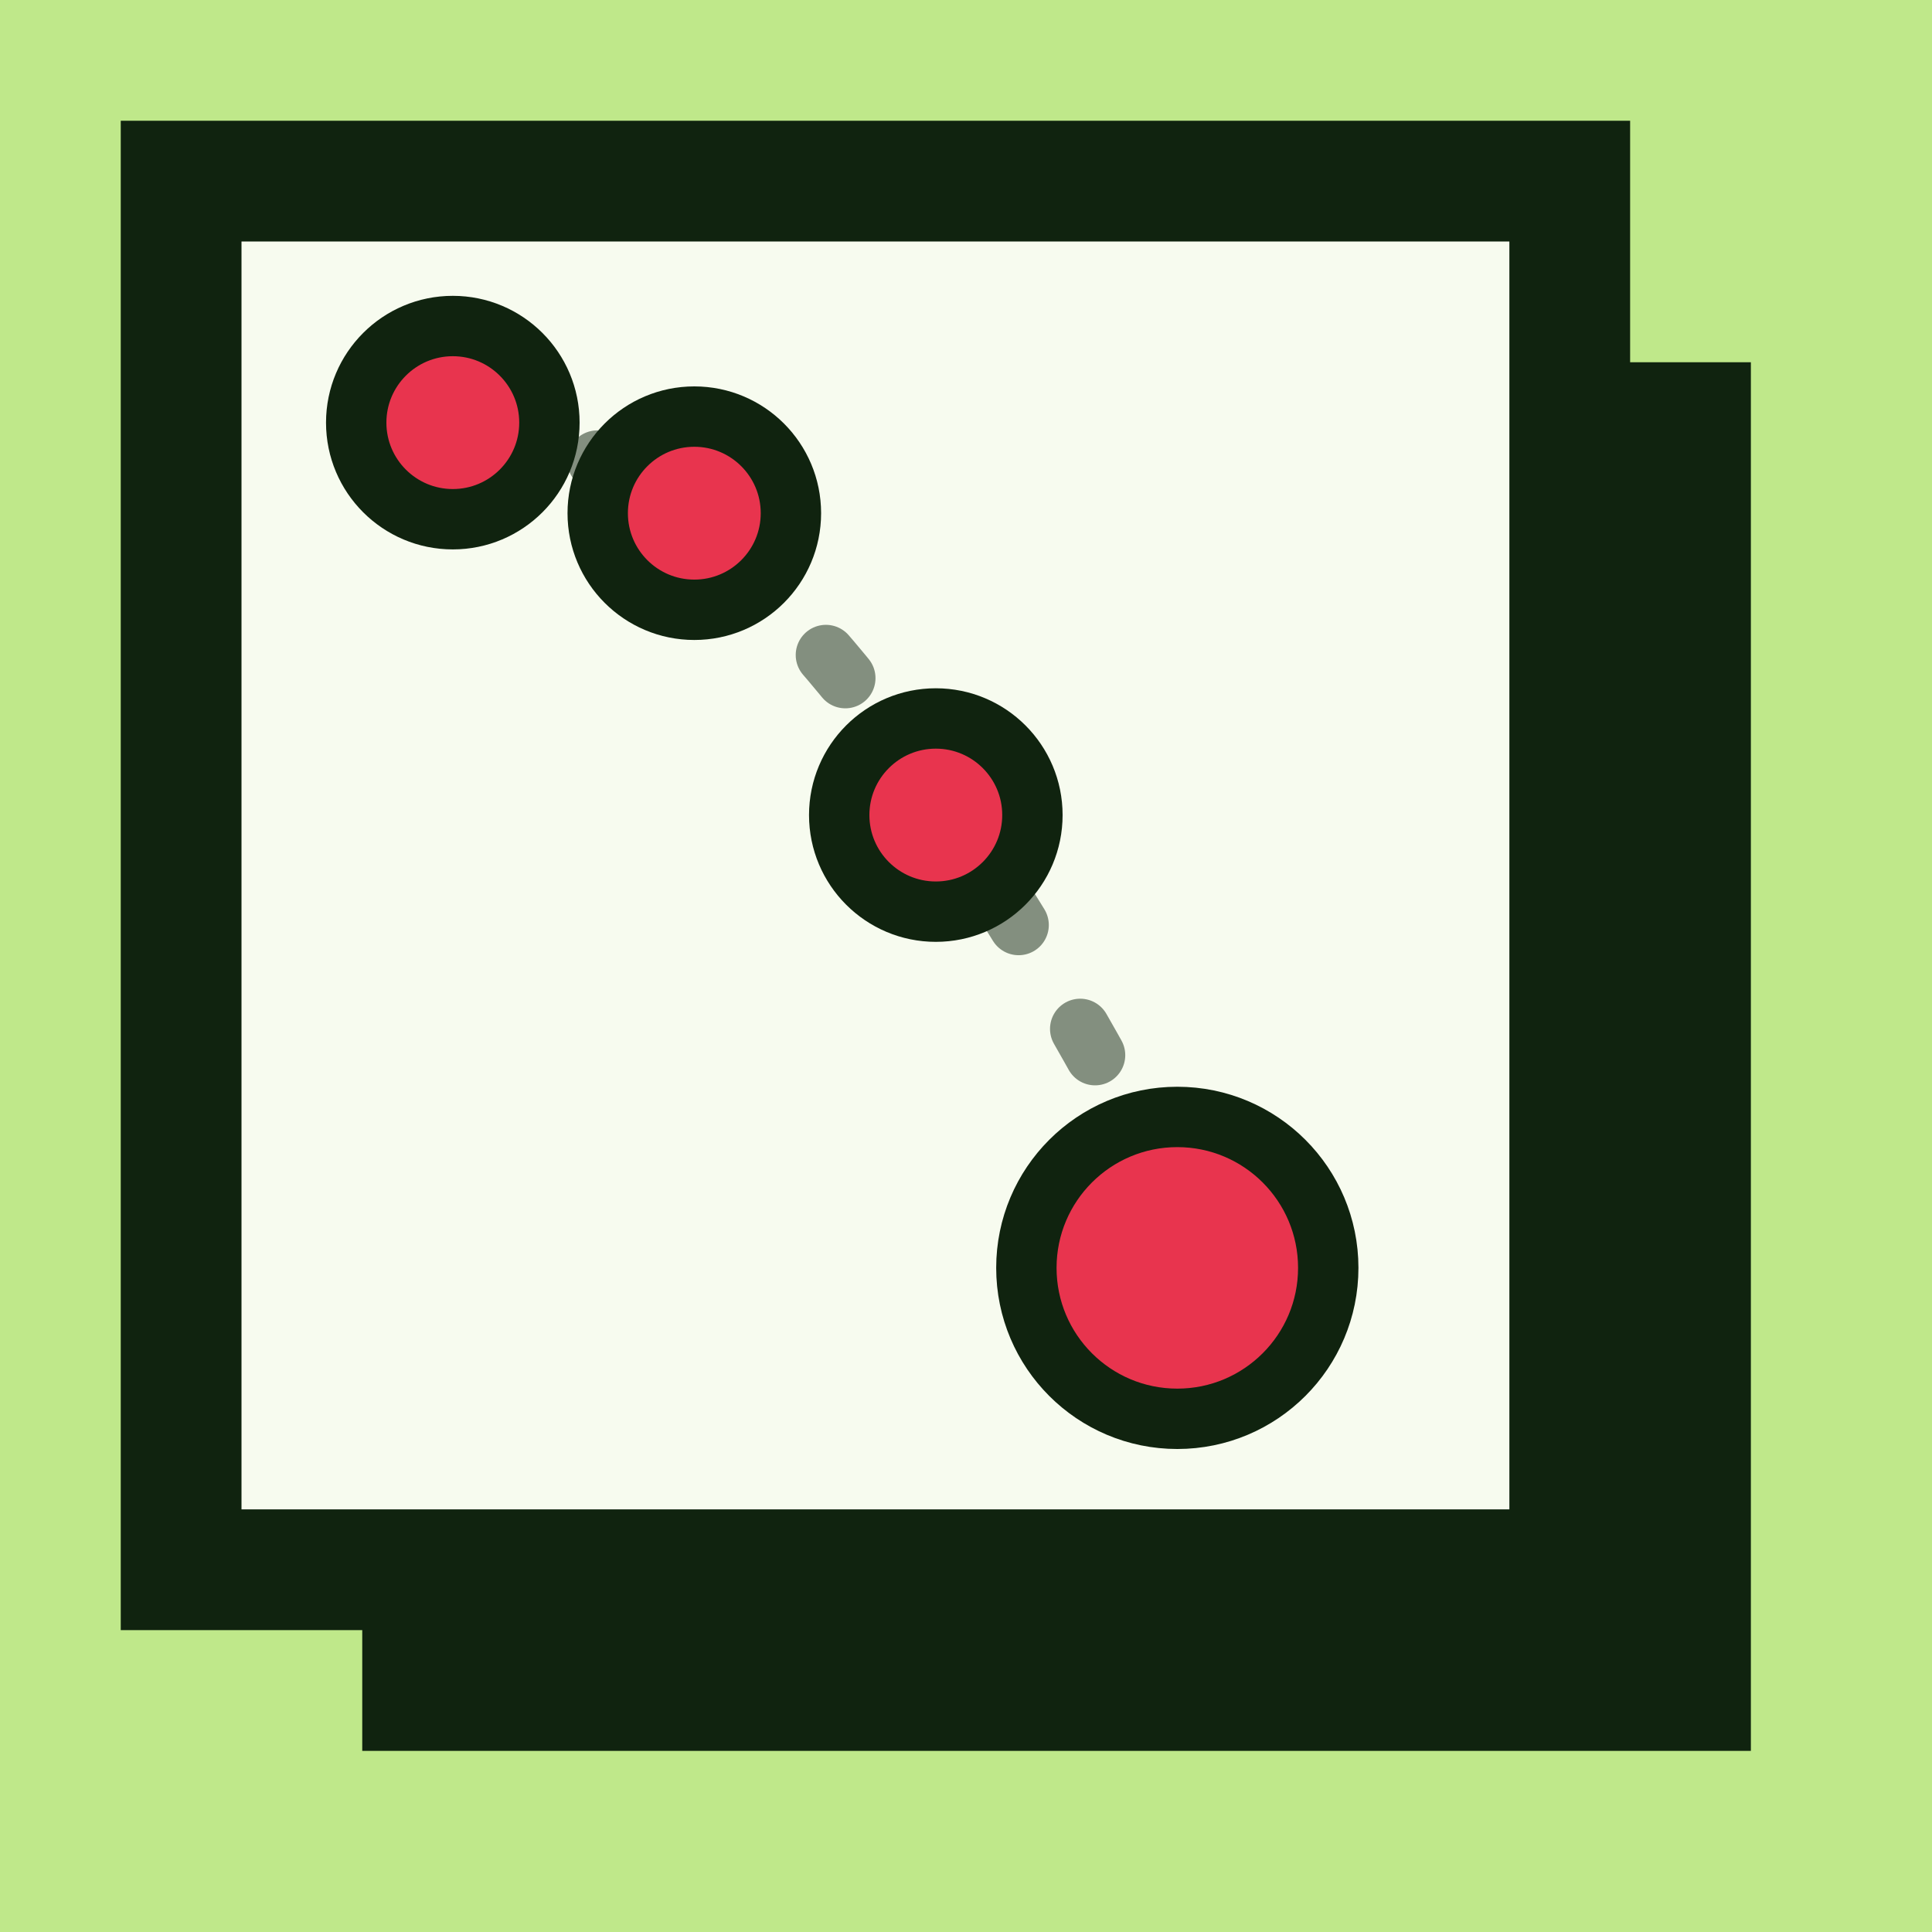
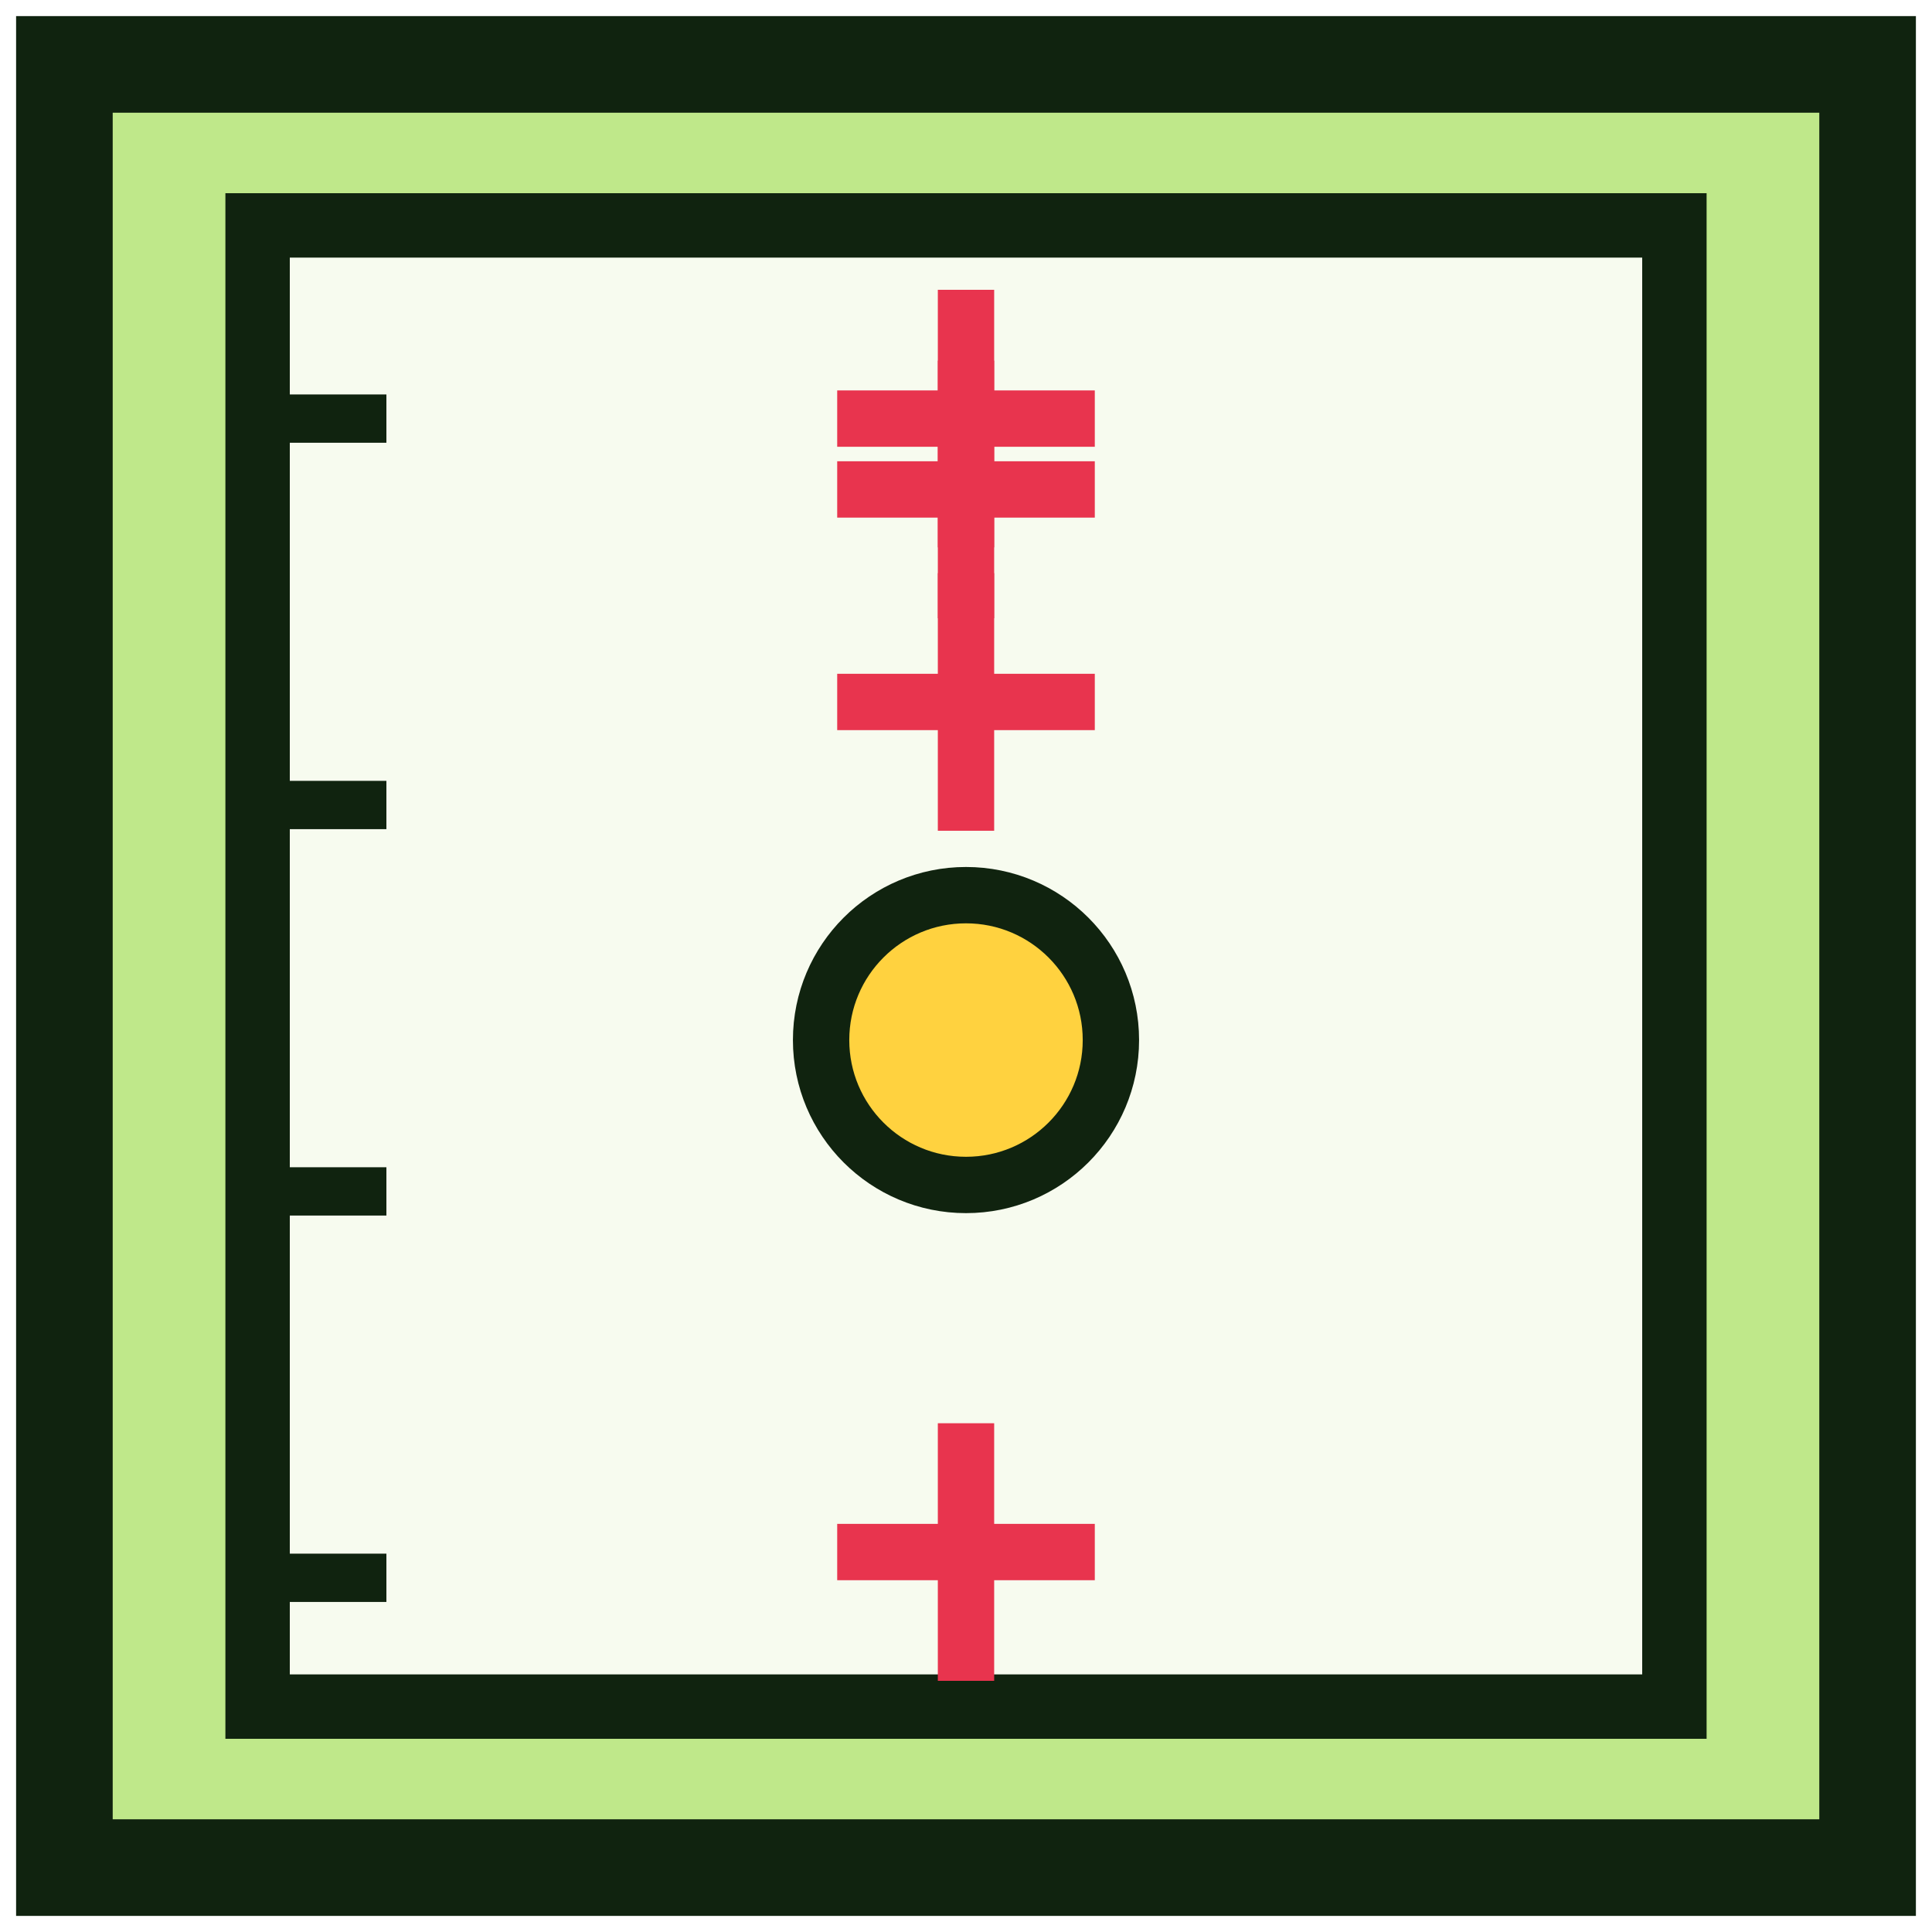
- <svg xmlns="http://www.w3.org/2000/svg" viewBox="0 0 64 64">
-   <rect width="64" height="64" fill="#BFE88A" />
-   <rect x="12" y="12" width="46" height="46" fill="#10230F" />
-   <rect x="6" y="6" width="46" height="46" fill="#F7FBEF" stroke="#10230F" stroke-width="4" />
-   <path d="M15 14 Q26 14 40 42" fill="none" stroke="#10230F" stroke-width="2" stroke-dasharray="1 4" stroke-linecap="round" opacity=".5" />
-   <g fill="#E8344E" stroke="#10230F" stroke-width="2">
-     <circle cx="15" cy="14" r="3.2" />
-     <circle cx="23" cy="17" r="3.2" />
-     <circle cx="31" cy="27" r="3.2" />
-     <circle cx="39" cy="42" r="5" />
+ <svg xmlns="http://www.w3.org/2000/svg" viewBox="0 0 120 120">
+   <rect x="4" y="4" width="112" height="112" fill="#BFE88A" stroke="#10230F" stroke-width="6" />
+   <rect x="16" y="14" width="88" height="92" fill="#F7FBEF" stroke="#10230F" stroke-width="4" />
+   <path d="M16 26 h8 M16 50 h8 M16 74 h8 M16 98 h8" stroke="#10230F" stroke-width="3" />
+   <g>
+     <path d="M52 26.0 h16 M60 18.0 v16" stroke="#E8344E" stroke-width="3.5" />
  </g>
+   <g>
+     <path d="M52 30.4 h16 M60 22.4 v16" stroke="#E8344E" stroke-width="3.5" />
+   </g>
+   <g>
+     <path d="M52 43.6 h16 M60 35.6 v16" stroke="#E8344E" stroke-width="3.5" />
+   </g>
+   <g>
+     <path d="M52 65.6 h16 M60 57.6 v16" stroke="#E8344E" stroke-width="3.5" />
+   </g>
+   <g>
+     <path d="M52 96.4 h16 M60 88.4 v16" stroke="#E8344E" stroke-width="3.5" />
+   </g>
+   <circle cx="60" cy="26" r="9" fill="#FFD23F" stroke="#10230F" stroke-width="3.5" transform="translate(0 38.6)" />
</svg>
